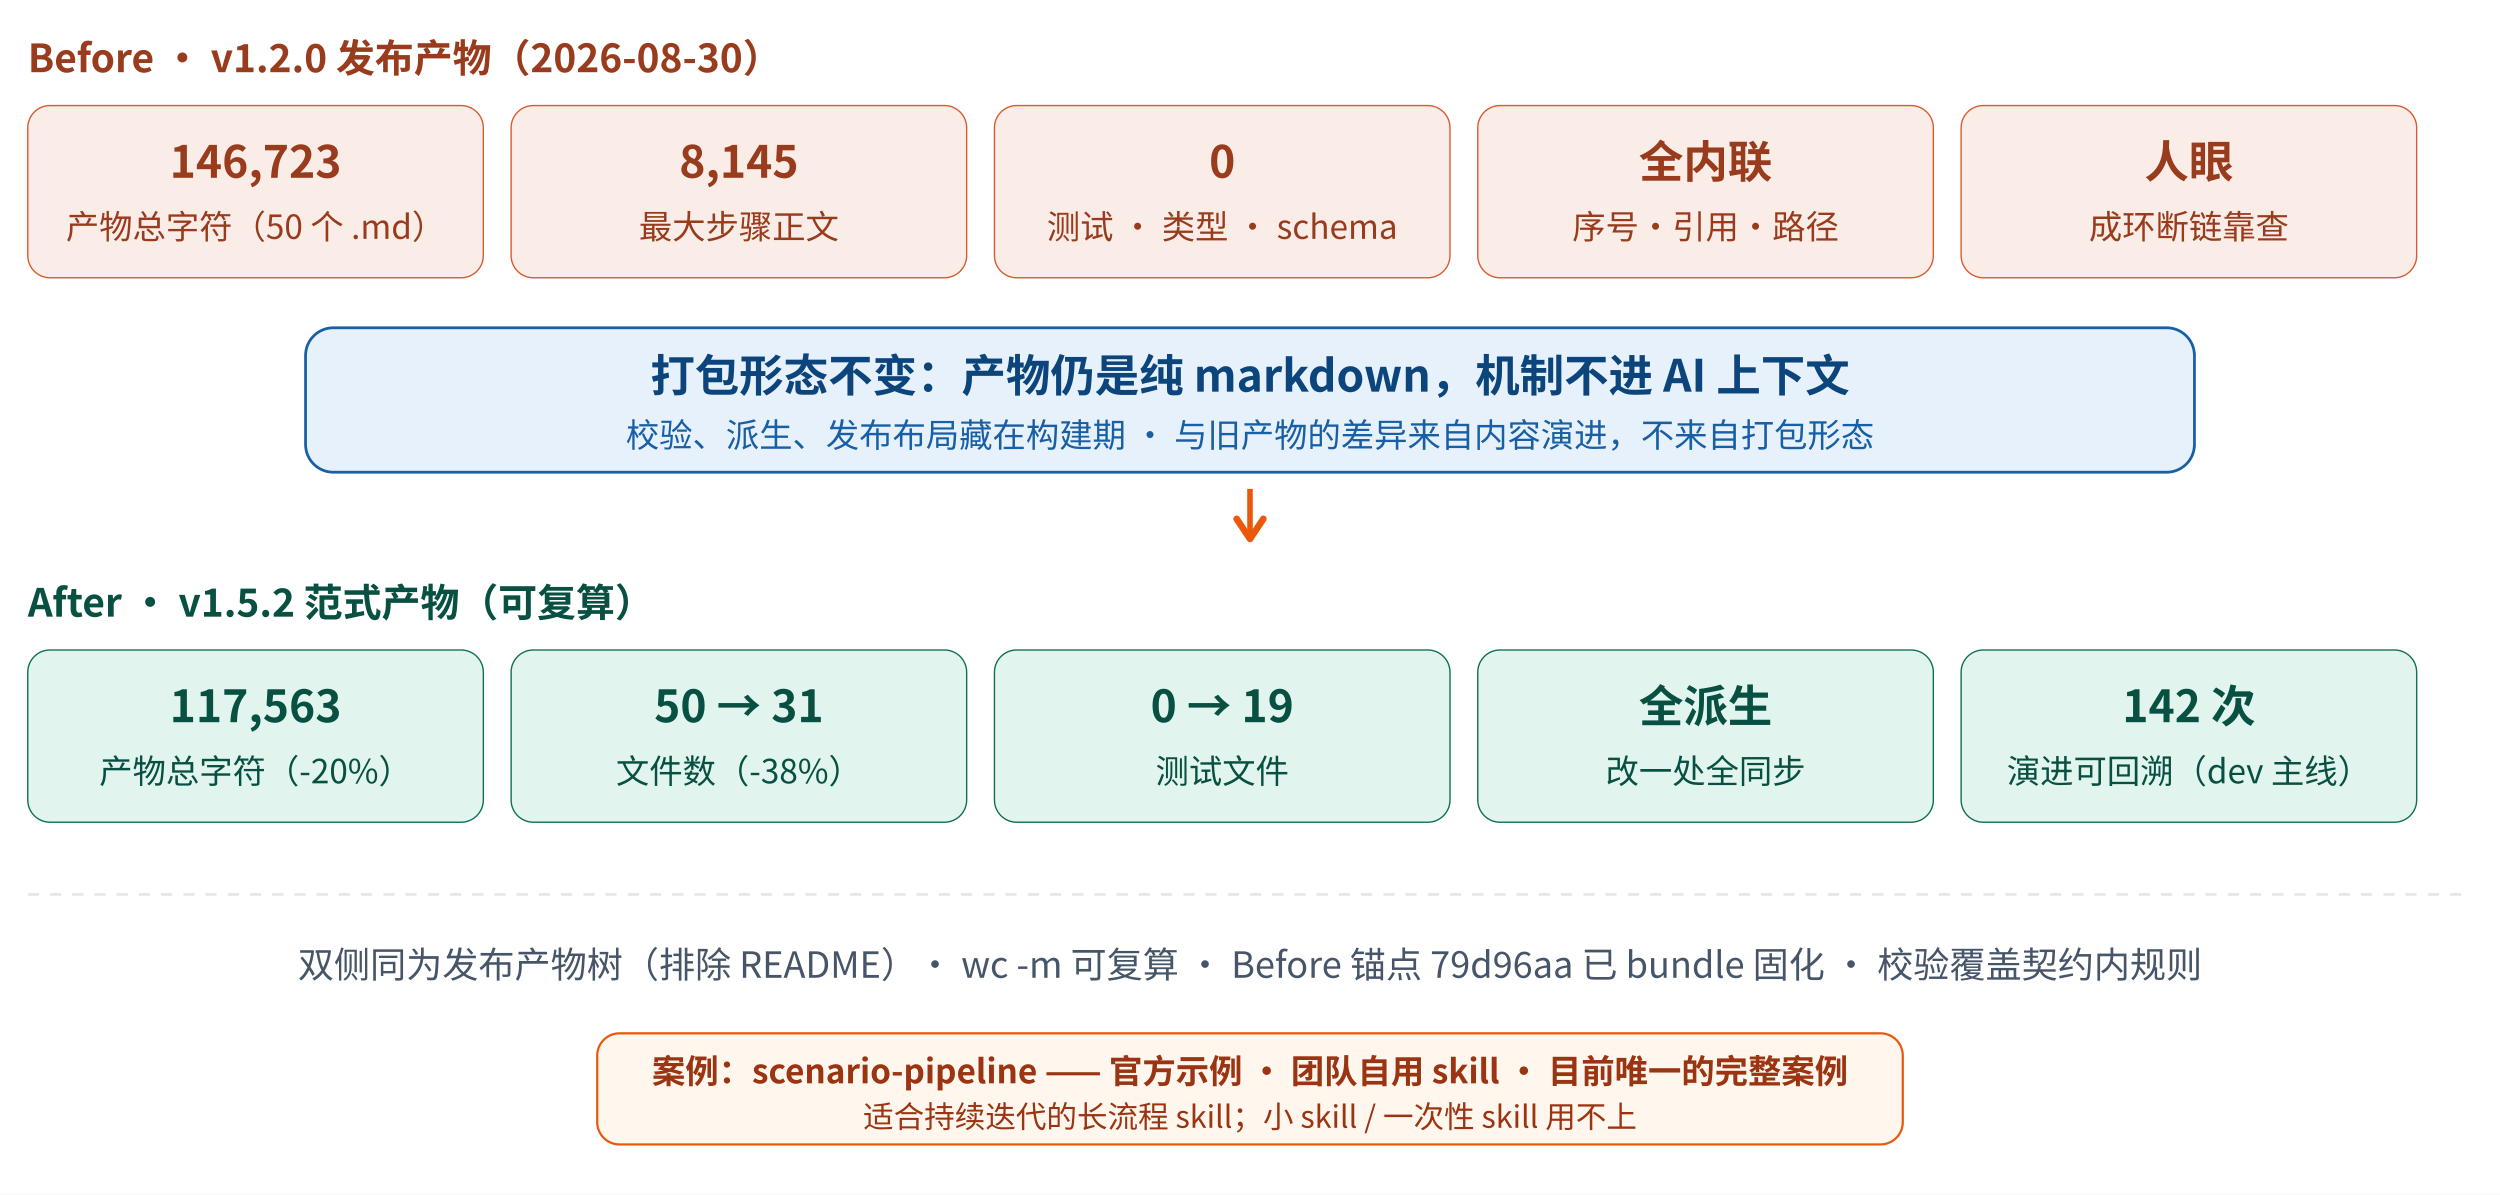
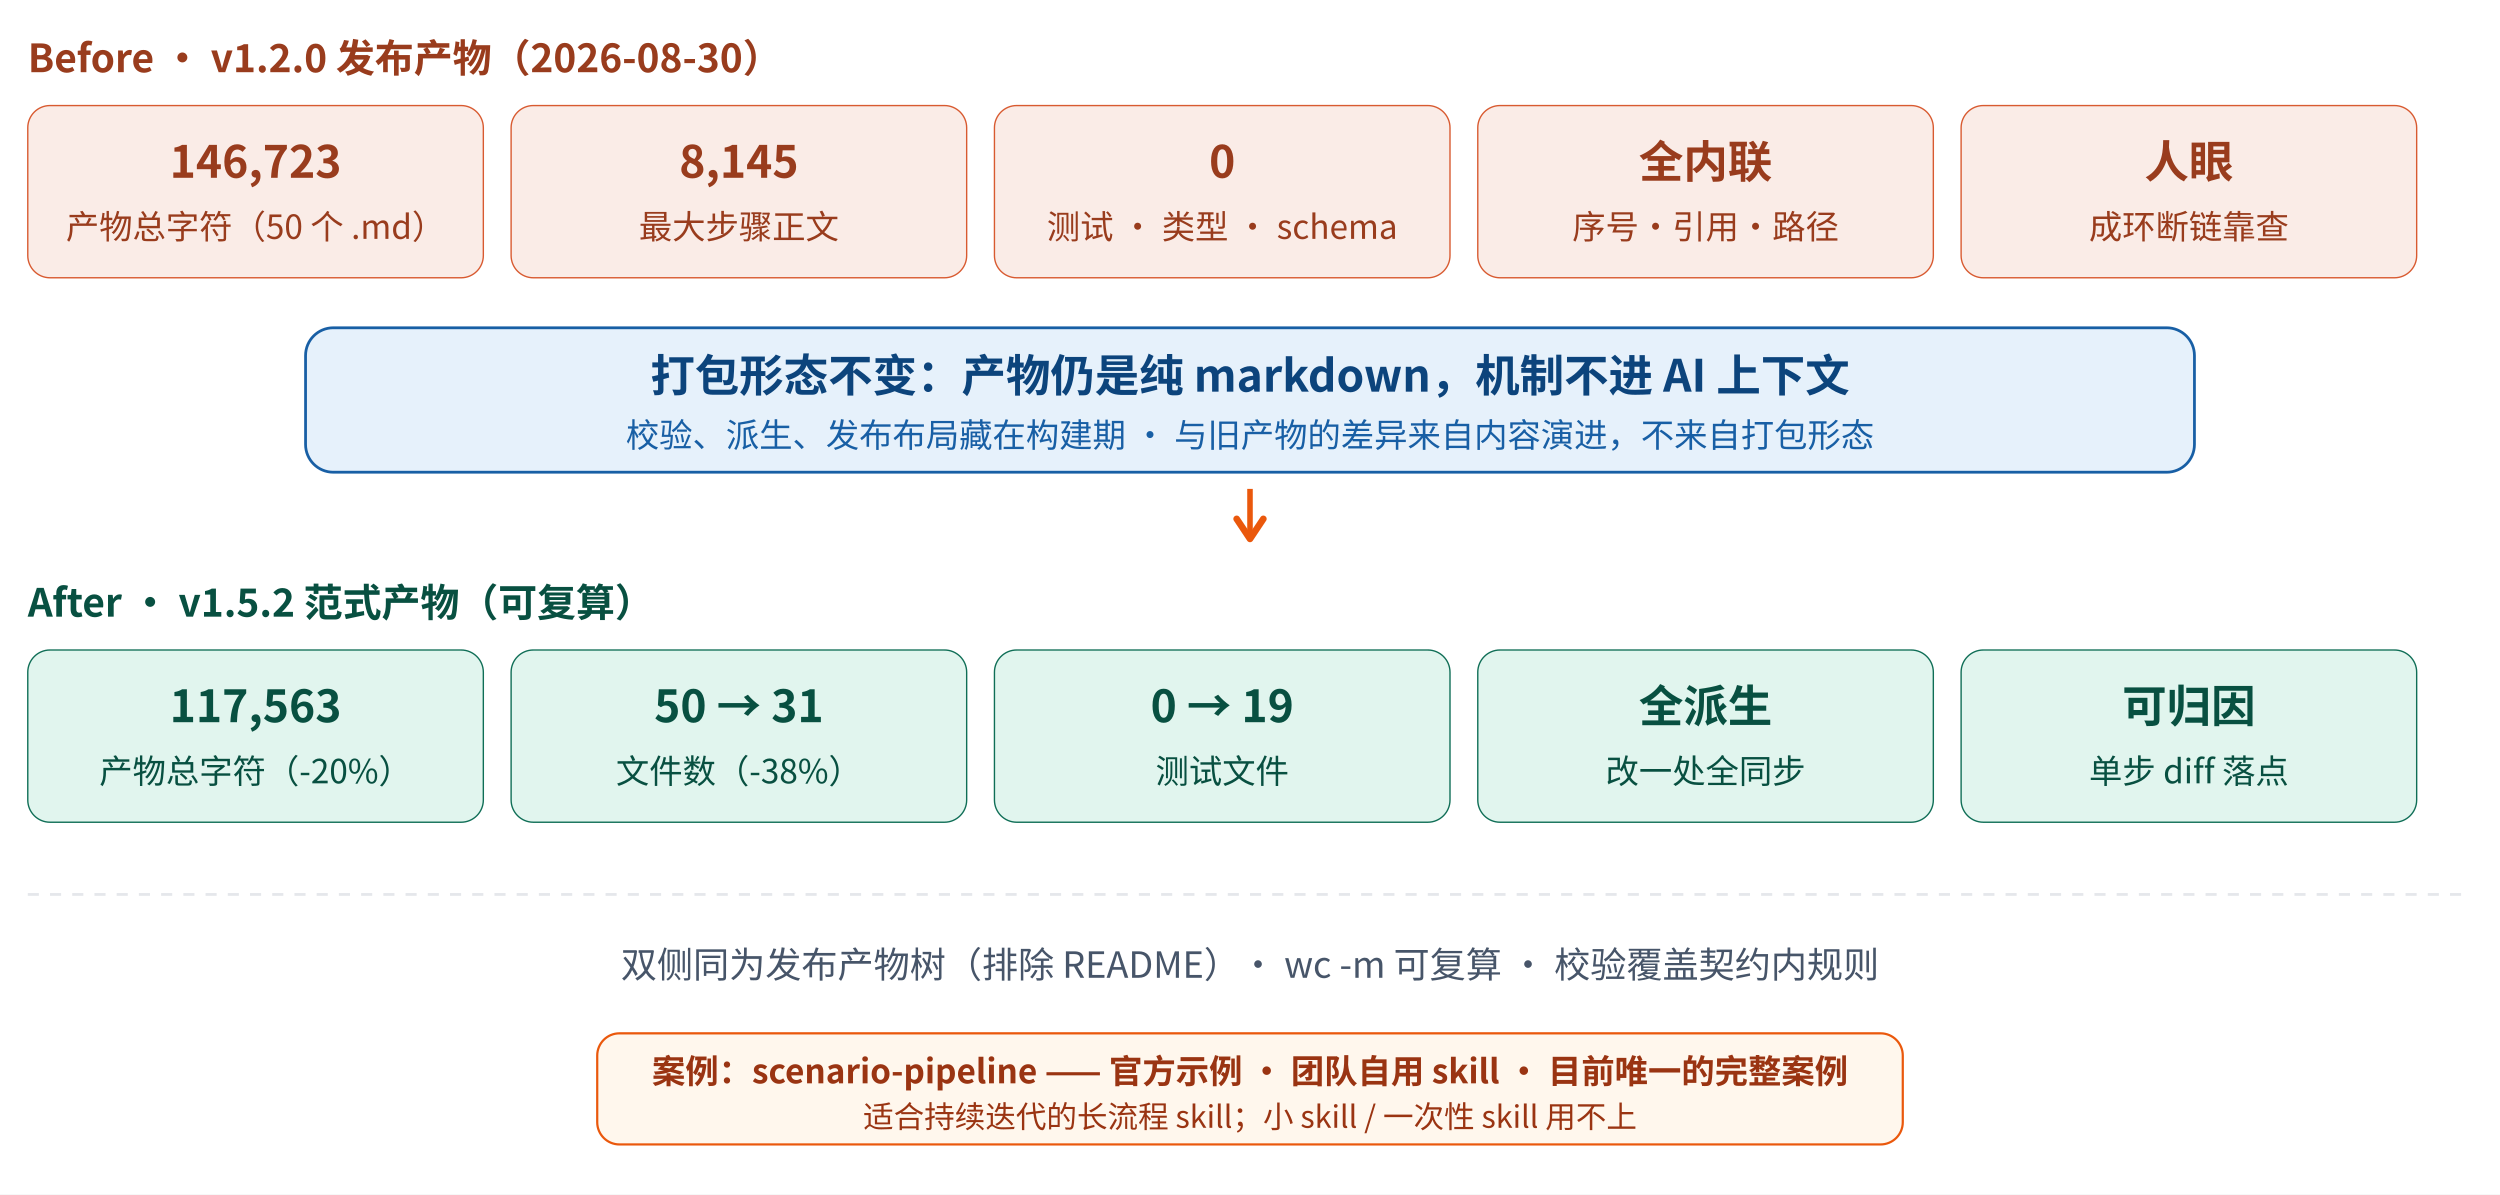
<svg xmlns="http://www.w3.org/2000/svg" width="900" height="430" viewBox="0 0 900 430" role="img" aria-labelledby="caseTitle">
  <defs>
    <marker id="ba" viewBox="0 0 10 10" refX="8" refY="5" markerWidth="6" markerHeight="6" orient="auto-start-reverse">
      <path d="M2 1L8 5L2 9" fill="none" stroke="#EA580C" stroke-width="2" stroke-linecap="round" stroke-linejoin="round" />
    </marker>
  </defs>
  <style>.t{font-family:'Source Han Sans SC','Noto Sans CJK SC','PingFang SC','Microsoft YaHei',sans-serif}</style>
  <rect width="900" height="430" fill="#FFFFFF" />
  <text x="10" y="26" class="t" font-size="14" font-weight="700" fill="#993C1D">Before · v1.2.0 发布产物（2026-08-30）</text>
  <g text-anchor="middle" class="t">
    <rect x="10" y="38" width="164" height="62" rx="8" fill="#FAECE7" stroke="#D85A30" stroke-width="0.5" />
    <text x="92" y="64" font-size="16" font-weight="700" fill="#993C1D">146,723</text>
    <text x="92" y="86" font-size="12" fill="#993C1D">产物总字符（50 个 .md）</text>
    <rect x="184" y="38" width="164" height="62" rx="8" fill="#FAECE7" stroke="#D85A30" stroke-width="0.5" />
    <text x="266" y="64" font-size="16" font-weight="700" fill="#993C1D">8,145</text>
    <text x="266" y="86" font-size="12" fill="#993C1D">最大步骤正文</text>
    <rect x="358" y="38" width="164" height="62" rx="8" fill="#FAECE7" stroke="#D85A30" stroke-width="0.5" />
    <text x="440" y="64" font-size="16" font-weight="700" fill="#993C1D">0</text>
    <text x="440" y="86" font-size="12" fill="#993C1D">测试 · 类型 · schema</text>
    <rect x="532" y="38" width="164" height="62" rx="8" fill="#FAECE7" stroke="#D85A30" stroke-width="0.5" />
    <text x="614" y="64" font-size="16" font-weight="700" fill="#993C1D">全内联</text>
    <text x="614" y="86" font-size="12" fill="#993C1D">序号·引用·路径</text>
    <rect x="706" y="38" width="164" height="62" rx="8" fill="#FAECE7" stroke="#D85A30" stroke-width="0.5" />
    <text x="788" y="64" font-size="16" font-weight="700" fill="#993C1D">人眼</text>
    <text x="788" y="86" font-size="12" fill="#993C1D">成环断链靠查</text>
  </g>
  <rect x="110" y="118" width="680" height="52" rx="10" fill="#E6F1FB" stroke="#185FA5" stroke-width="1" />
  <text x="450" y="141" text-anchor="middle" class="t" font-size="16" font-weight="700" fill="#0C447C">打包形态不变：产物仍是纯 markdown，机制不进 AI 上下文</text>
  <text x="450" y="161" text-anchor="middle" class="t" font-size="12" fill="#185FA5">校验、派生、发布布局藏在构建期 · 与旧产物的差异来自内容演进，不来自打包形态</text>
  <path d="M450 176 L450 194" fill="none" stroke="#EA580C" stroke-width="2" marker-end="url(#ba)" />
  <text x="10" y="222" class="t" font-size="14" font-weight="700" fill="#085041">After · v1.5.2 范式产物（可复算）</text>
  <g text-anchor="middle" class="t">
    <rect x="10" y="234" width="164" height="62" rx="8" fill="#E1F5EE" stroke="#0F6E56" stroke-width="0.5" />
    <text x="92" y="260" font-size="16" font-weight="700" fill="#085041">117,563</text>
    <text x="92" y="282" font-size="12" fill="#085041">产物总字符（-20%）</text>
    <rect x="184" y="234" width="164" height="62" rx="8" fill="#E1F5EE" stroke="#0F6E56" stroke-width="0.5" />
    <text x="266" y="260" font-size="16" font-weight="700" fill="#085041">50 → 31</text>
    <text x="266" y="282" font-size="12" fill="#085041">文件数（-38%）</text>
    <rect x="358" y="234" width="164" height="62" rx="8" fill="#E1F5EE" stroke="#0F6E56" stroke-width="0.5" />
    <text x="440" y="260" font-size="16" font-weight="700" fill="#085041">0 → 19</text>
    <text x="440" y="282" font-size="12" fill="#085041">测试文件</text>
    <rect x="532" y="234" width="164" height="62" rx="8" fill="#E1F5EE" stroke="#0F6E56" stroke-width="0.5" />
    <text x="614" y="260" font-size="16" font-weight="700" fill="#085041">全派生</text>
    <text x="614" y="282" font-size="12" fill="#085041">改一处全同步</text>
    <rect x="706" y="234" width="164" height="62" rx="8" fill="#E1F5EE" stroke="#0F6E56" stroke-width="0.5" />
-     <text x="788" y="260" font-size="16" font-weight="700" fill="#085041">142 次</text>
-     <text x="788" y="282" font-size="12" fill="#085041">演进可回溯（dev 主线）</text>
+     <text x="788" y="260" font-size="16" font-weight="700" fill="#085041">可归因</text>
+     <text x="788" y="282" font-size="12" fill="#085041">单步 diff 落点</text>
  </g>
  <line x1="10" y1="322" x2="890" y2="322" stroke="#E5E7EB" stroke-width="1" stroke-dasharray="4,4" />
-   <text x="450" y="352" text-anchor="middle" class="t" font-size="13" fill="#475569">双侧同为发布产物树（排除 README）· wc -m 可复算 · Before 锚点 79d96aa 已 bundle 固化 · 校验覆盖契约内规则</text>
+   <text x="450" y="352" text-anchor="middle" class="t" font-size="13" fill="#475569">双侧同为发布产物树（排除 README）· wc -m 可复算 · 校验覆盖契约内规则</text>
  <rect x="215" y="372" width="470" height="40" rx="8" fill="#FFF7ED" stroke="#EA580C" stroke-width="0.8" />
  <text x="450" y="390" text-anchor="middle" class="t" font-size="12" font-weight="600" fill="#9A3412">案例：scenario-pipeline —— 官方示例 · 团队自用 skill · 目前唯一的完整案例</text>
  <text x="450" y="406" text-anchor="middle" class="t" font-size="11" fill="#9A3412">适合持续迭代的长流程 skill；小 skill / 一次性 skill 用不上</text>
</svg>
